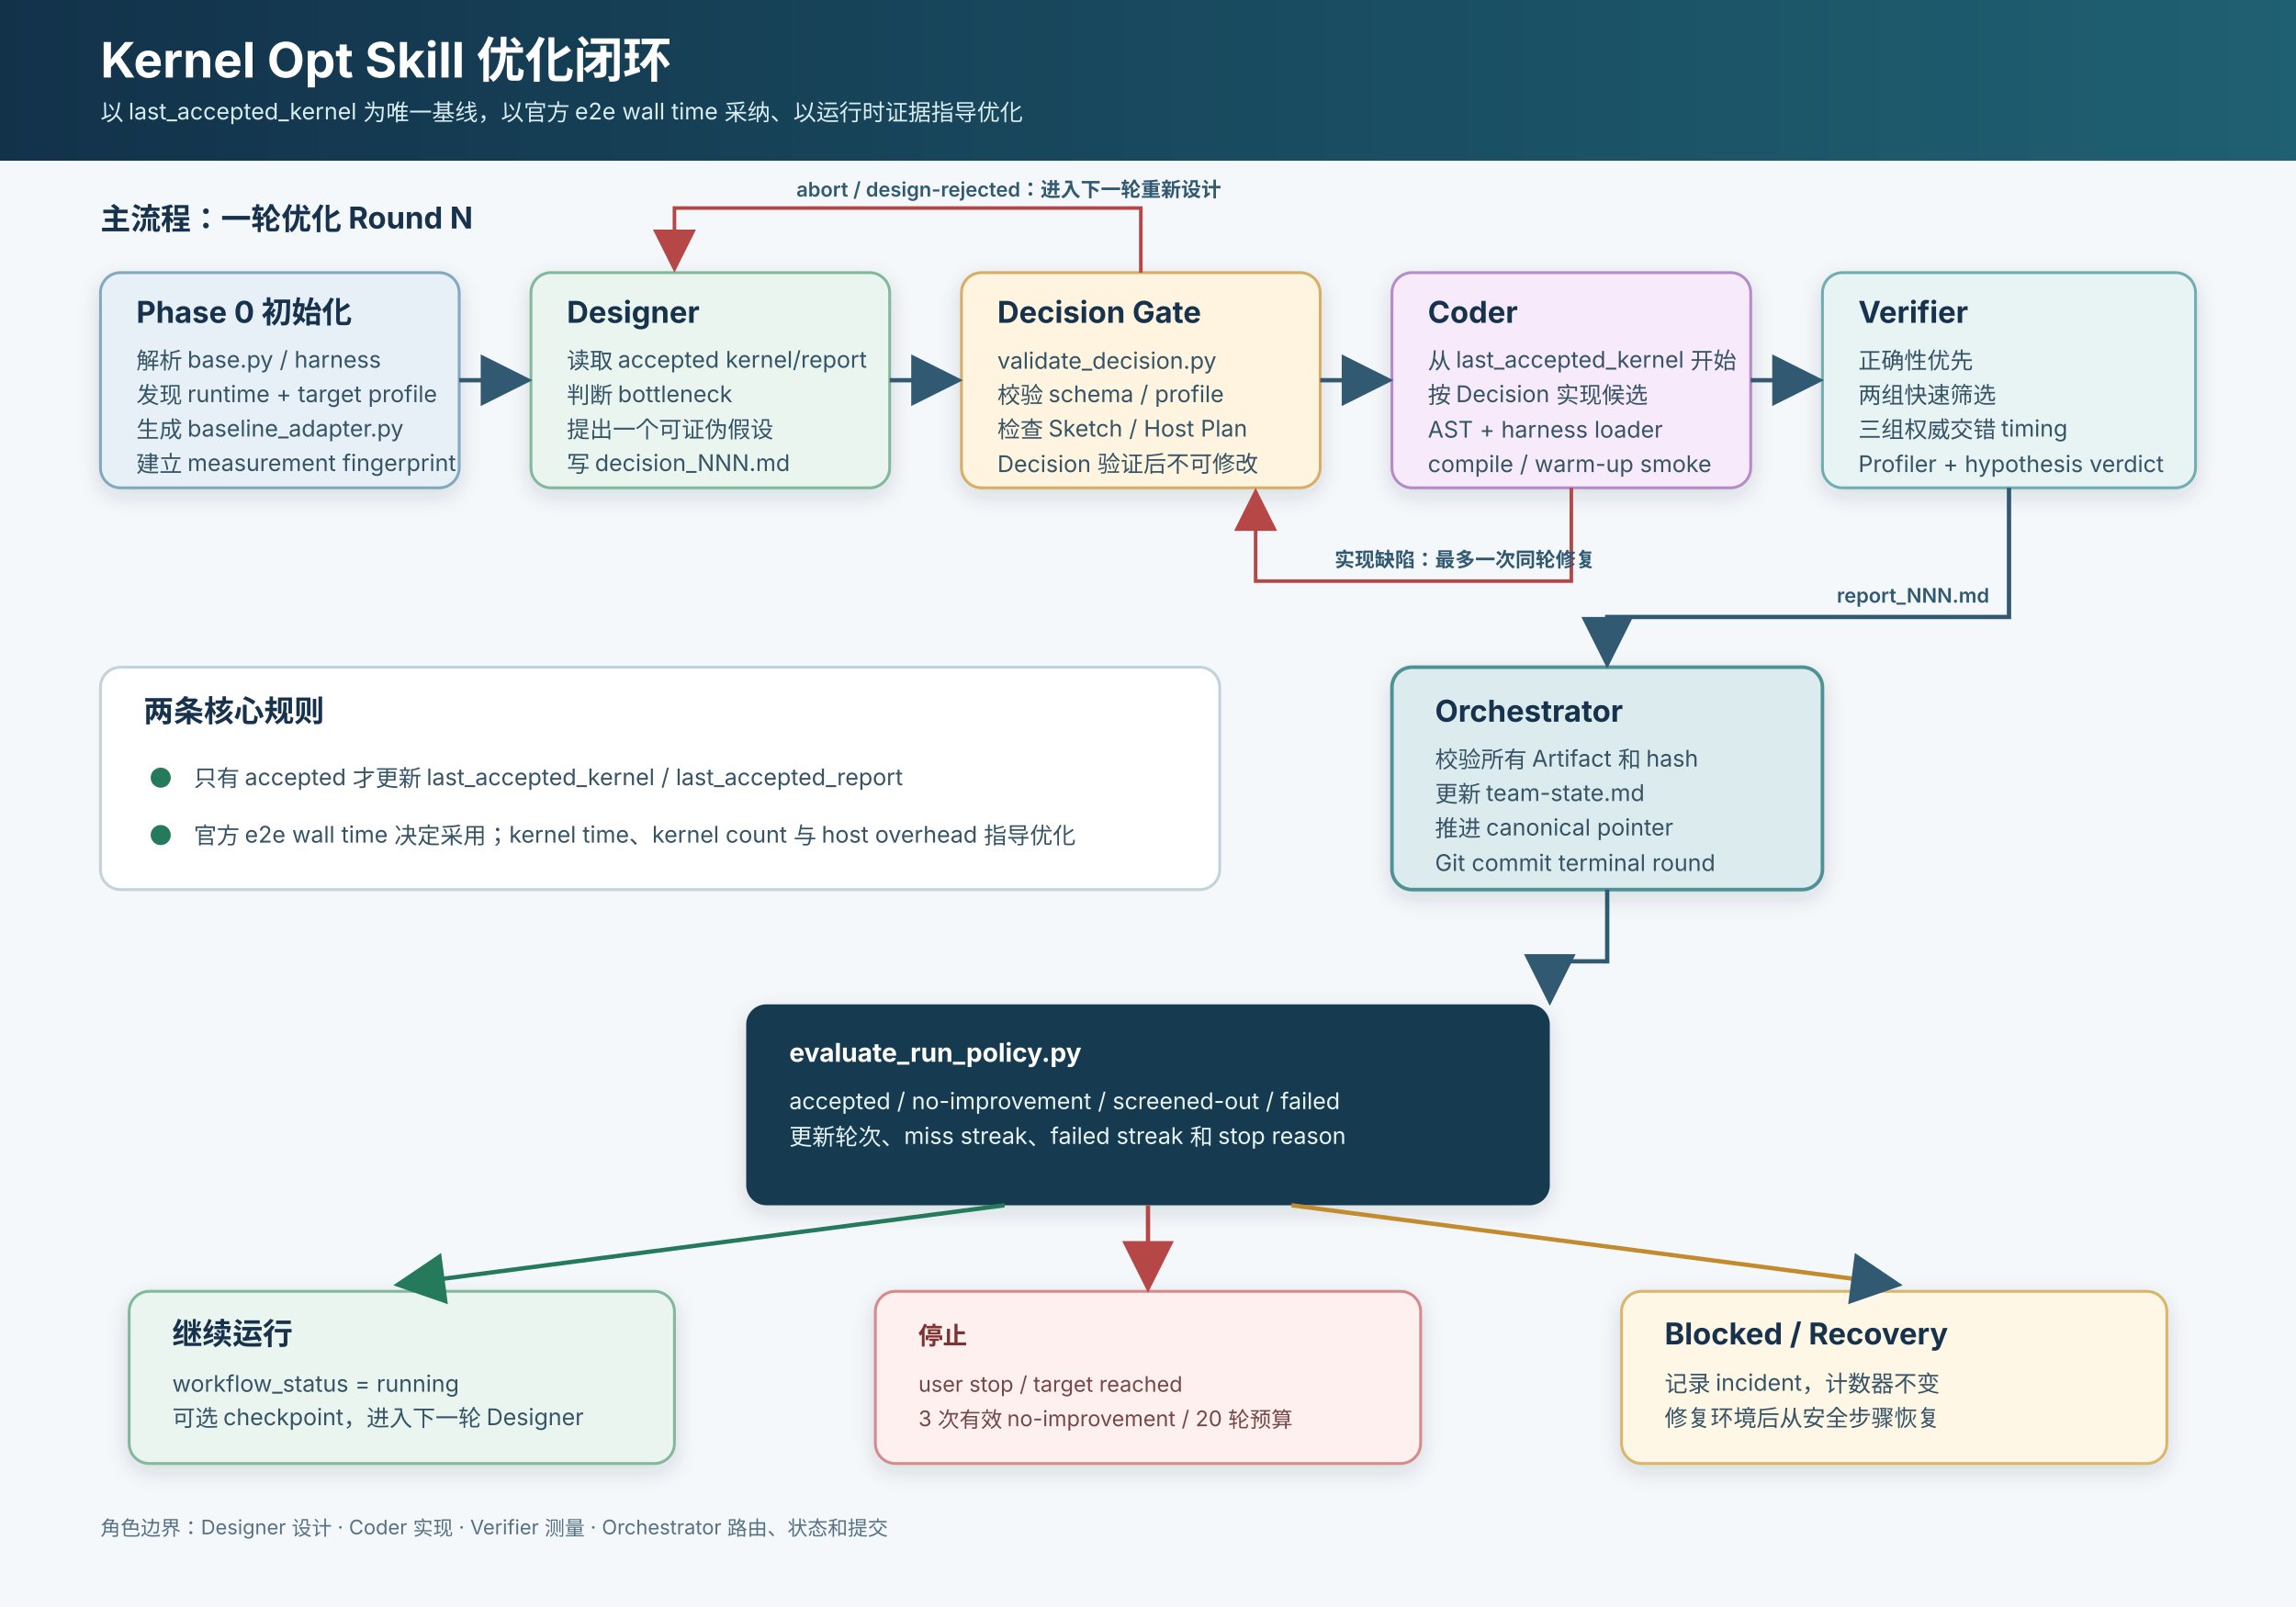
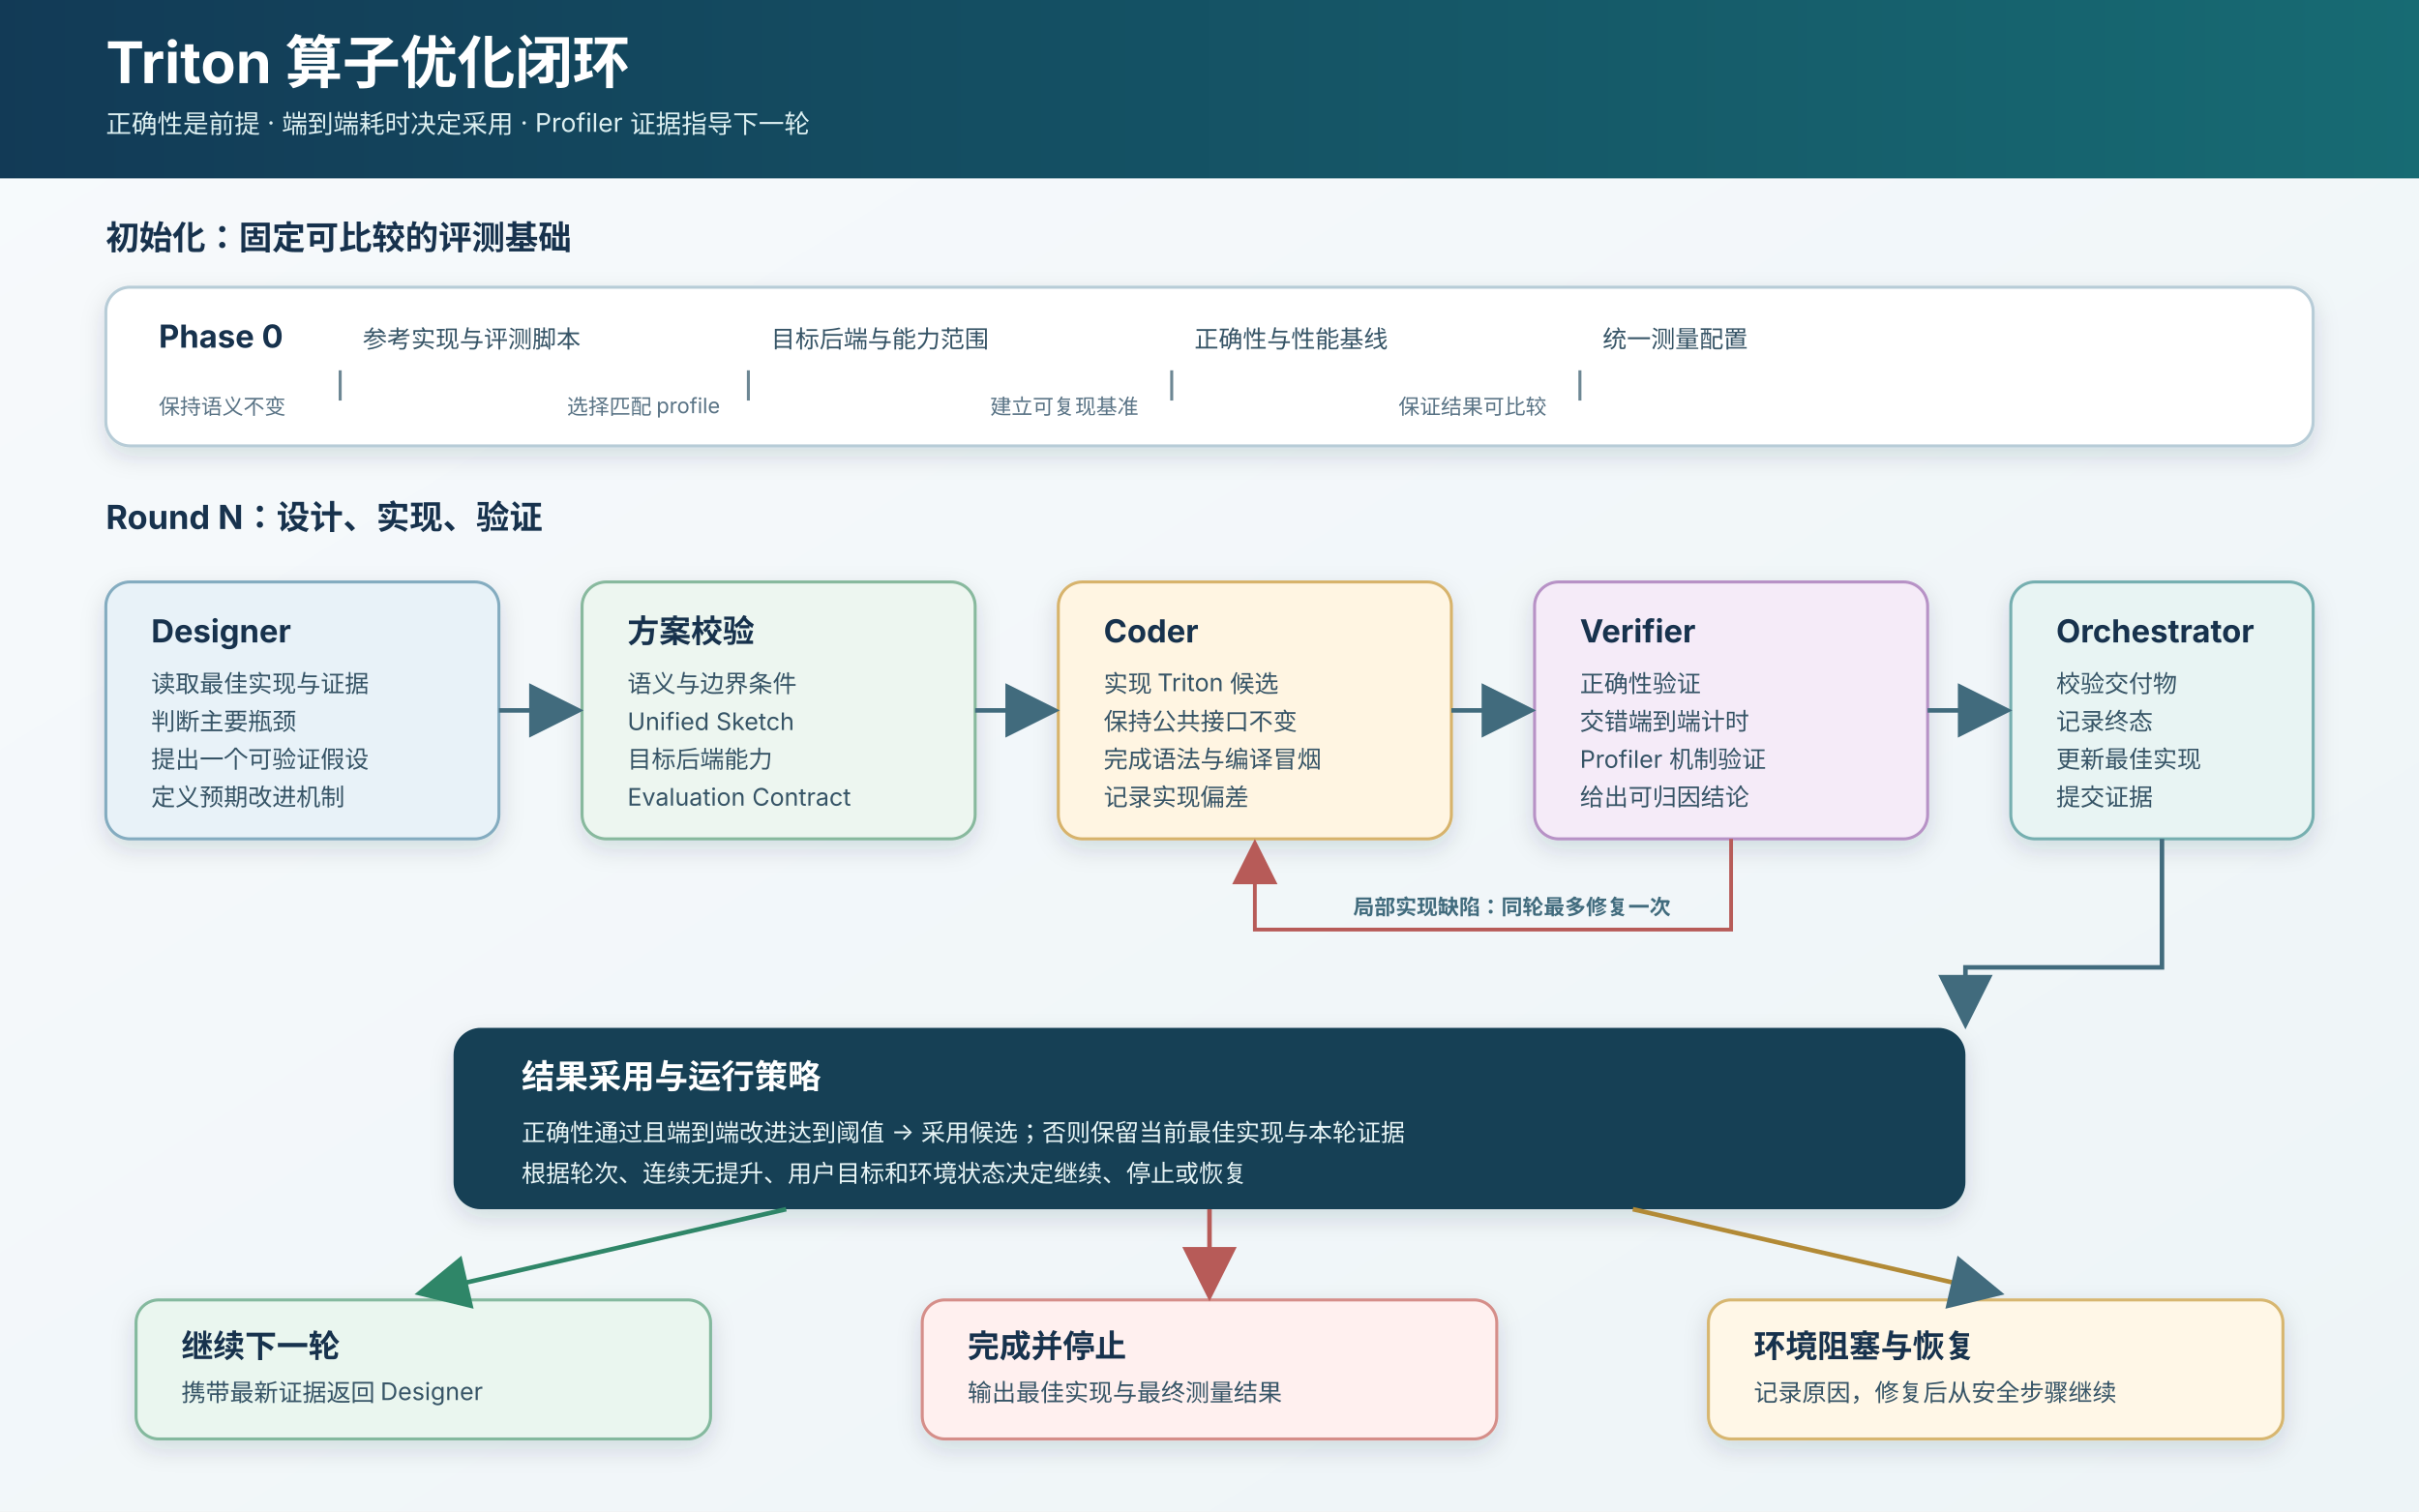
- <svg xmlns="http://www.w3.org/2000/svg" width="1600" height="1120" viewBox="0 0 1600 1120" role="img" aria-labelledby="title desc">
+ <svg xmlns="http://www.w3.org/2000/svg" width="1600" height="1000" viewBox="0 0 1600 1000" role="img" aria-labelledby="title desc">
  <defs>
+     <linearGradient id="bg" x1="0" y1="0" x2="1" y2="1">
+       <stop offset="0" stop-color="#f7fafc" />
+       <stop offset="1" stop-color="#edf4f7" />
+     </linearGradient>
    <linearGradient id="header" x1="0" y1="0" x2="1" y2="0">
-       <stop offset="0" stop-color="#12324a" />
-       <stop offset="1" stop-color="#1f6072" />
+       <stop offset="0" stop-color="#123a56" />
+       <stop offset="1" stop-color="#176b73" />
    </linearGradient>
    <filter id="shadow" x="-20%" y="-20%" width="140%" height="150%">
-       <feDropShadow dx="0" dy="5" stdDeviation="7" flood-color="#102a43" flood-opacity="0.14" />
+       <feDropShadow dx="0" dy="6" stdDeviation="8" flood-color="#17324d" flood-opacity="0.14" />
    </filter>
    <marker id="arrow" markerWidth="12" markerHeight="12" refX="10" refY="6" orient="auto">
-       <path d="M 0 0 L 12 6 L 0 12 z" fill="#315a72" />
+       <path d="M0 0 L12 6 L0 12 Z" fill="#416b7d" />
    </marker>
    <marker id="arrow-green" markerWidth="12" markerHeight="12" refX="10" refY="6" orient="auto">
-       <path d="M 0 0 L 12 6 L 0 12 z" fill="#247a5a" />
+       <path d="M0 0 L12 6 L0 12 Z" fill="#2f8668" />
    </marker>
    <marker id="arrow-red" markerWidth="12" markerHeight="12" refX="10" refY="6" orient="auto">
-       <path d="M 0 0 L 12 6 L 0 12 z" fill="#b54747" />
+       <path d="M0 0 L12 6 L0 12 Z" fill="#b75b58" />
    </marker>
    <style>
-       .title { font: 700 34px -apple-system, BlinkMacSystemFont, "Segoe UI", "PingFang SC", "Microsoft YaHei", sans-serif; fill: #ffffff; }
-       .subtitle { font: 400 16px -apple-system, BlinkMacSystemFont, "Segoe UI", "PingFang SC", "Microsoft YaHei", sans-serif; fill: #d8edf0; }
-       .section { font: 700 21px -apple-system, BlinkMacSystemFont, "Segoe UI", "PingFang SC", "Microsoft YaHei", sans-serif; fill: #17324d; }
-       .box-title { font: 700 21px -apple-system, BlinkMacSystemFont, "Segoe UI", "PingFang SC", "Microsoft YaHei", sans-serif; fill: #17324d; }
-       .box-text { font: 400 16px -apple-system, BlinkMacSystemFont, "Segoe UI", "PingFang SC", "Microsoft YaHei", sans-serif; fill: #365466; }
-       .small { font: 400 14px -apple-system, BlinkMacSystemFont, "Segoe UI", "PingFang SC", "Microsoft YaHei", sans-serif; fill: #557184; }
-       .label { font: 600 14px -apple-system, BlinkMacSystemFont, "Segoe UI", "PingFang SC", "Microsoft YaHei", sans-serif; fill: #315a72; }
-       .rule-title { font: 700 18px -apple-system, BlinkMacSystemFont, "Segoe UI", "PingFang SC", "Microsoft YaHei", sans-serif; fill: #ffffff; }
-       .rule-text { font: 400 16px -apple-system, BlinkMacSystemFont, "Segoe UI", "PingFang SC", "Microsoft YaHei", sans-serif; fill: #e7f4f3; }
-       .stop-title { font: 700 17px -apple-system, BlinkMacSystemFont, "Segoe UI", "PingFang SC", "Microsoft YaHei", sans-serif; fill: #7e3232; }
-       .stop-text { font: 400 15px -apple-system, BlinkMacSystemFont, "Segoe UI", "PingFang SC", "Microsoft YaHei", sans-serif; fill: #754848; }
+       .title{font:700 38px -apple-system,BlinkMacSystemFont,"Segoe UI","PingFang SC","Microsoft YaHei",sans-serif;fill:#fff}
+       .subtitle{font:400 17px -apple-system,BlinkMacSystemFont,"Segoe UI","PingFang SC","Microsoft YaHei",sans-serif;fill:#dceff1}
+       .section{font:700 22px -apple-system,BlinkMacSystemFont,"Segoe UI","PingFang SC","Microsoft YaHei",sans-serif;fill:#17324d}
+       .box-title{font:700 21px -apple-system,BlinkMacSystemFont,"Segoe UI","PingFang SC","Microsoft YaHei",sans-serif;fill:#17324d}
+       .box-text{font:400 16px -apple-system,BlinkMacSystemFont,"Segoe UI","PingFang SC","Microsoft YaHei",sans-serif;fill:#365466}
+       .small{font:400 14px -apple-system,BlinkMacSystemFont,"Segoe UI","PingFang SC","Microsoft YaHei",sans-serif;fill:#597385}
+       .label{font:600 14px -apple-system,BlinkMacSystemFont,"Segoe UI","PingFang SC","Microsoft YaHei",sans-serif;fill:#416b7d}
+       .white-title{font:700 22px -apple-system,BlinkMacSystemFont,"Segoe UI","PingFang SC","Microsoft YaHei",sans-serif;fill:#fff}
+       .white-text{font:400 16px -apple-system,BlinkMacSystemFont,"Segoe UI","PingFang SC","Microsoft YaHei",sans-serif;fill:#e8f5f6}
    </style>
  </defs>
-   <rect width="1600" height="1120" fill="#f5f8fa" />
-   <rect x="0" y="0" width="1600" height="112" fill="url(#header)" />
-   <text x="70" y="54" class="title">Kernel Opt Skill 优化闭环</text>
-   <text x="70" y="84" class="subtitle">以 last_accepted_kernel 为唯一基线，以官方 e2e wall time 采纳、以运行时证据指导优化</text>
-   <text x="70" y="160" class="section">主流程：一轮优化 Round N</text>
+   <rect width="1600" height="1000" fill="url(#bg)" />
+   <rect width="1600" height="118" fill="url(#header)" />
+   <text x="70" y="55" class="title">Triton 算子优化闭环</text>
+   <text x="70" y="88" class="subtitle">正确性是前提 · 端到端耗时决定采用 · Profiler 证据指导下一轮</text>
+   <text x="70" y="165" class="section">初始化：固定可比较的评测基础</text>
  <g filter="url(#shadow)">
-     <rect x="70" y="190" width="250" height="150" rx="14" fill="#e7f0f7" stroke="#83a9bf" stroke-width="2" />
-     <rect x="370" y="190" width="250" height="150" rx="14" fill="#eaf5ef" stroke="#82b99d" stroke-width="2" />
-     <rect x="670" y="190" width="250" height="150" rx="14" fill="#fff4df" stroke="#d7ae68" stroke-width="2" />
-     <rect x="970" y="190" width="250" height="150" rx="14" fill="#f7eafa" stroke="#b58bc8" stroke-width="2" />
-     <rect x="1270" y="190" width="260" height="150" rx="14" fill="#e8f3f3" stroke="#72aeb1" stroke-width="2" />
+     <rect x="70" y="190" width="1460" height="105" rx="16" fill="#ffffff" stroke="#b7ccd7" stroke-width="2" />
  </g>
-   <text x="95" y="225" class="box-title">Phase 0 初始化</text>
-   <text x="95" y="257" class="box-text">
-     <tspan x="95" dy="0">解析 base.py / harness</tspan>
-     <tspan x="95" dy="24">发现 runtime + target profile</tspan>
-     <tspan x="95" dy="24">生成 baseline_adapter.py</tspan>
-     <tspan x="95" dy="24">建立 measurement fingerprint</tspan>
+   <text x="105" y="230" class="box-title">Phase 0</text>
+   <text x="240" y="230" class="box-text">参考实现与评测脚本</text>
+   <text x="510" y="230" class="box-text">目标后端与能力范围</text>
+   <text x="790" y="230" class="box-text">正确性与性能基线</text>
+   <text x="1060" y="230" class="box-text">统一测量配置</text>
+   <line x1="225" y1="245" x2="225" y2="265" stroke="#6d8794" stroke-width="2" />
+   <line x1="495" y1="245" x2="495" y2="265" stroke="#6d8794" stroke-width="2" />
+   <line x1="775" y1="245" x2="775" y2="265" stroke="#6d8794" stroke-width="2" />
+   <line x1="1045" y1="245" x2="1045" y2="265" stroke="#6d8794" stroke-width="2" />
+   <text x="105" y="274" class="small">保持语义不变</text>
+   <text x="375" y="274" class="small">选择匹配 profile</text>
+   <text x="655" y="274" class="small">建立可复现基准</text>
+   <text x="925" y="274" class="small">保证结果可比较</text>
+   <text x="70" y="350" class="section">Round N：设计、实现、验证</text>
+   <g filter="url(#shadow)">
+     <rect x="70" y="385" width="260" height="170" rx="16" fill="#e8f2f8" stroke="#84acc0" stroke-width="2" />
+     <rect x="385" y="385" width="260" height="170" rx="16" fill="#edf6f0" stroke="#88b99e" stroke-width="2" />
+     <rect x="700" y="385" width="260" height="170" rx="16" fill="#fff5e2" stroke="#d7b36c" stroke-width="2" />
+     <rect x="1015" y="385" width="260" height="170" rx="16" fill="#f5ebf8" stroke="#b792c6" stroke-width="2" />
+     <rect x="1330" y="385" width="200" height="170" rx="16" fill="#e8f4f3" stroke="#76afb0" stroke-width="2" />
+   </g>
+   <text x="100" y="425" class="box-title">Designer</text>
+   <text x="100" y="458" class="box-text">
+     <tspan x="100" dy="0">读取最佳实现与证据</tspan>
+     <tspan x="100" dy="25">判断主要瓶颈</tspan>
+     <tspan x="100" dy="25">提出一个可验证假设</tspan>
+     <tspan x="100" dy="25">定义预期改进机制</tspan>
  </text>
-   <text x="395" y="225" class="box-title">Designer</text>
-   <text x="395" y="257" class="box-text">
-     <tspan x="395" dy="0">读取 accepted kernel/report</tspan>
-     <tspan x="395" dy="24">判断 bottleneck</tspan>
-     <tspan x="395" dy="24">提出一个可证伪假设</tspan>
-     <tspan x="395" dy="24">写 decision_NNN.md</tspan>
+   <text x="415" y="425" class="box-title">方案校验</text>
+   <text x="415" y="458" class="box-text">
+     <tspan x="415" dy="0">语义与边界条件</tspan>
+     <tspan x="415" dy="25">Unified Sketch</tspan>
+     <tspan x="415" dy="25">目标后端能力</tspan>
+     <tspan x="415" dy="25">Evaluation Contract</tspan>
  </text>
-   <text x="695" y="225" class="box-title">Decision Gate</text>
-   <text x="695" y="257" class="box-text">
-     <tspan x="695" dy="0">validate_decision.py</tspan>
-     <tspan x="695" dy="24">校验 schema / profile</tspan>
-     <tspan x="695" dy="24">检查 Sketch / Host Plan</tspan>
-     <tspan x="695" dy="24">Decision 验证后不可修改</tspan>
+   <text x="730" y="425" class="box-title">Coder</text>
+   <text x="730" y="458" class="box-text">
+     <tspan x="730" dy="0">实现 Triton 候选</tspan>
+     <tspan x="730" dy="25">保持公共接口不变</tspan>
+     <tspan x="730" dy="25">完成语法与编译冒烟</tspan>
+     <tspan x="730" dy="25">记录实现偏差</tspan>
  </text>
-   <text x="995" y="225" class="box-title">Coder</text>
-   <text x="995" y="257" class="box-text">
-     <tspan x="995" dy="0">从 last_accepted_kernel 开始</tspan>
-     <tspan x="995" dy="24">按 Decision 实现候选</tspan>
-     <tspan x="995" dy="24">AST + harness loader</tspan>
-     <tspan x="995" dy="24">compile / warm-up smoke</tspan>
+   <text x="1045" y="425" class="box-title">Verifier</text>
+   <text x="1045" y="458" class="box-text">
+     <tspan x="1045" dy="0">正确性验证</tspan>
+     <tspan x="1045" dy="25">交错端到端计时</tspan>
+     <tspan x="1045" dy="25">Profiler 机制验证</tspan>
+     <tspan x="1045" dy="25">给出可归因结论</tspan>
  </text>
-   <text x="1295" y="225" class="box-title">Verifier</text>
-   <text x="1295" y="257" class="box-text">
-     <tspan x="1295" dy="0">正确性优先</tspan>
-     <tspan x="1295" dy="24">两组快速筛选</tspan>
-     <tspan x="1295" dy="24">三组权威交错 timing</tspan>
-     <tspan x="1295" dy="24">Profiler + hypothesis verdict</tspan>
+   <text x="1360" y="425" class="box-title">Orchestrator</text>
+   <text x="1360" y="458" class="box-text">
+     <tspan x="1360" dy="0">校验交付物</tspan>
+     <tspan x="1360" dy="25">记录终态</tspan>
+     <tspan x="1360" dy="25">更新最佳实现</tspan>
+     <tspan x="1360" dy="25">提交证据</tspan>
  </text>
-   <line x1="320" y1="265" x2="365" y2="265" stroke="#315a72" stroke-width="3" marker-end="url(#arrow)" />
-   <line x1="620" y1="265" x2="665" y2="265" stroke="#315a72" stroke-width="3" marker-end="url(#arrow)" />
-   <line x1="920" y1="265" x2="965" y2="265" stroke="#315a72" stroke-width="3" marker-end="url(#arrow)" />
-   <line x1="1220" y1="265" x2="1265" y2="265" stroke="#315a72" stroke-width="3" marker-end="url(#arrow)" />
-   <path d="M 1095 340 L 1095 405 L 875 405 L 875 345" fill="none" stroke="#b54747" stroke-width="2.5" marker-end="url(#arrow-red)" />
-   <text x="930" y="395" class="label">实现缺陷：最多一次同轮修复</text>
-   <path d="M 795 190 L 795 145 L 470 145 L 470 185" fill="none" stroke="#b54747" stroke-width="2.5" marker-end="url(#arrow-red)" />
-   <text x="555" y="137" class="label">abort / design-rejected：进入下一轮重新设计</text>
+   <line x1="330" y1="470" x2="380" y2="470" stroke="#416b7d" stroke-width="3" marker-end="url(#arrow)" />
+   <line x1="645" y1="470" x2="695" y2="470" stroke="#416b7d" stroke-width="3" marker-end="url(#arrow)" />
+   <line x1="960" y1="470" x2="1010" y2="470" stroke="#416b7d" stroke-width="3" marker-end="url(#arrow)" />
+   <line x1="1275" y1="470" x2="1325" y2="470" stroke="#416b7d" stroke-width="3" marker-end="url(#arrow)" />
+   <path d="M1145 555 L1145 615 L830 615 L830 560" fill="none" stroke="#b75b58" stroke-width="2.5" marker-end="url(#arrow-red)" />
+   <text x="895" y="605" class="label">局部实现缺陷：同轮最多修复一次</text>
  <g filter="url(#shadow)">
-     <rect x="970" y="465" width="300" height="155" rx="14" fill="#dcebed" stroke="#4f9296" stroke-width="2.5" />
+     <rect x="300" y="680" width="1000" height="120" rx="18" fill="#173f55" />
  </g>
-   <text x="1000" y="503" class="box-title">Orchestrator</text>
-   <text x="1000" y="535" class="box-text">
-     <tspan x="1000" dy="0">校验所有 Artifact 和 hash</tspan>
-     <tspan x="1000" dy="24">更新 team-state.md</tspan>
-     <tspan x="1000" dy="24">推进 canonical pointer</tspan>
-     <tspan x="1000" dy="24">Git commit terminal round</tspan>
-   </text>
-   <path d="M 1400 340 L 1400 430 L 1120 430 L 1120 460" fill="none" stroke="#315a72" stroke-width="3" marker-end="url(#arrow)" />
-   <text x="1280" y="420" class="label">report_NNN.md</text>
+   <text x="345" y="720" class="white-title">结果采用与运行策略</text>
+   <text x="345" y="755" class="white-text">正确性通过且端到端改进达到阈值 → 采用候选；否则保留当前最佳实现与本轮证据</text>
+   <text x="345" y="782" class="white-text">根据轮次、连续无提升、用户目标和环境状态决定继续、停止或恢复</text>
+   <path d="M1430 555 L1430 640 L1300 640 L1300 675" fill="none" stroke="#416b7d" stroke-width="3" marker-end="url(#arrow)" />
  <g filter="url(#shadow)">
-     <rect x="520" y="700" width="560" height="140" rx="14" fill="#173b51" />
+     <rect x="90" y="860" width="380" height="92" rx="15" fill="#eaf6ef" stroke="#84b99e" stroke-width="2" />
+     <rect x="610" y="860" width="380" height="92" rx="15" fill="#fff0ef" stroke="#d58e89" stroke-width="2" />
+     <rect x="1130" y="860" width="380" height="92" rx="15" fill="#fff7e7" stroke="#d7b66f" stroke-width="2" />
  </g>
-   <text x="550" y="740" class="rule-title">evaluate_run_policy.py</text>
-   <text x="550" y="773" class="rule-text">
-     <tspan x="550" dy="0">accepted / no-improvement / screened-out / failed</tspan>
-     <tspan x="550" dy="25">更新轮次、miss streak、failed streak 和 stop reason</tspan>
-   </text>
-   <path d="M 1120 620 L 1120 670 L 1080 670 L 1080 695" fill="none" stroke="#315a72" stroke-width="3" marker-end="url(#arrow)" />
-   <g filter="url(#shadow)">
-     <rect x="90" y="900" width="380" height="120" rx="14" fill="#eaf5ef" stroke="#82b99d" stroke-width="2" />
-     <rect x="610" y="900" width="380" height="120" rx="14" fill="#fff0f0" stroke="#d58b8b" stroke-width="2" />
-     <rect x="1130" y="900" width="380" height="120" rx="14" fill="#fff7e6" stroke="#d8b66c" stroke-width="2" />
-   </g>
-   <text x="120" y="937" class="box-title">继续运行</text>
-   <text x="120" y="970" class="box-text">
-     <tspan x="120" dy="0">workflow_status = running</tspan>
-     <tspan x="120" dy="24">可选 checkpoint，进入下一轮 Designer</tspan>
-   </text>
-   <text x="640" y="937" class="stop-title">停止</text>
-   <text x="640" y="970" class="stop-text">
-     <tspan x="640" dy="0">user stop / target reached</tspan>
-     <tspan x="640" dy="24">3 次有效 no-improvement / 20 轮预算</tspan>
-   </text>
-   <text x="1160" y="937" class="box-title">Blocked / Recovery</text>
-   <text x="1160" y="970" class="box-text">
-     <tspan x="1160" dy="0">记录 incident，计数器不变</tspan>
-     <tspan x="1160" dy="24">修复环境后从安全步骤恢复</tspan>
-   </text>
-   <path d="M 700 840 L 280 895" fill="none" stroke="#247a5a" stroke-width="3" marker-end="url(#arrow-green)" />
-   <path d="M 800 840 L 800 895" fill="none" stroke="#b54747" stroke-width="3" marker-end="url(#arrow-red)" />
-   <path d="M 900 840 L 1320 895" fill="none" stroke="#c28b2d" stroke-width="3" marker-end="url(#arrow)" />
-   <rect x="70" y="465" width="780" height="155" rx="14" fill="#ffffff" stroke="#c4d2db" stroke-width="2" />
-   <text x="100" y="503" class="section">两条核心规则</text>
-   <circle cx="112" cy="542" r="7" fill="#247a5a" />
-   <text x="135" y="548" class="box-text">只有 accepted 才更新 last_accepted_kernel / last_accepted_report</text>
-   <circle cx="112" cy="582" r="7" fill="#247a5a" />
-   <text x="135" y="588" class="box-text">官方 e2e wall time 决定采用；kernel time、kernel count 与 host overhead 指导优化</text>
-   <text x="70" y="1070" class="small">角色边界：Designer 设计 · Coder 实现 · Verifier 测量 · Orchestrator 路由、状态和提交</text>
+   <text x="120" y="898" class="box-title">继续下一轮</text>
+   <text x="120" y="927" class="box-text">携带最新证据返回 Designer</text>
+   <text x="640" y="898" class="box-title">完成并停止</text>
+   <text x="640" y="927" class="box-text">输出最佳实现与最终测量结果</text>
+   <text x="1160" y="898" class="box-title">环境阻塞与恢复</text>
+   <text x="1160" y="927" class="box-text">记录原因，修复后从安全步骤继续</text>
+   <path d="M520 800 L280 855" fill="none" stroke="#2f8668" stroke-width="3" marker-end="url(#arrow-green)" />
+   <path d="M800 800 L800 855" fill="none" stroke="#b75b58" stroke-width="3" marker-end="url(#arrow-red)" />
+   <path d="M1080 800 L1320 855" fill="none" stroke="#b28a36" stroke-width="3" marker-end="url(#arrow)" />
</svg>
